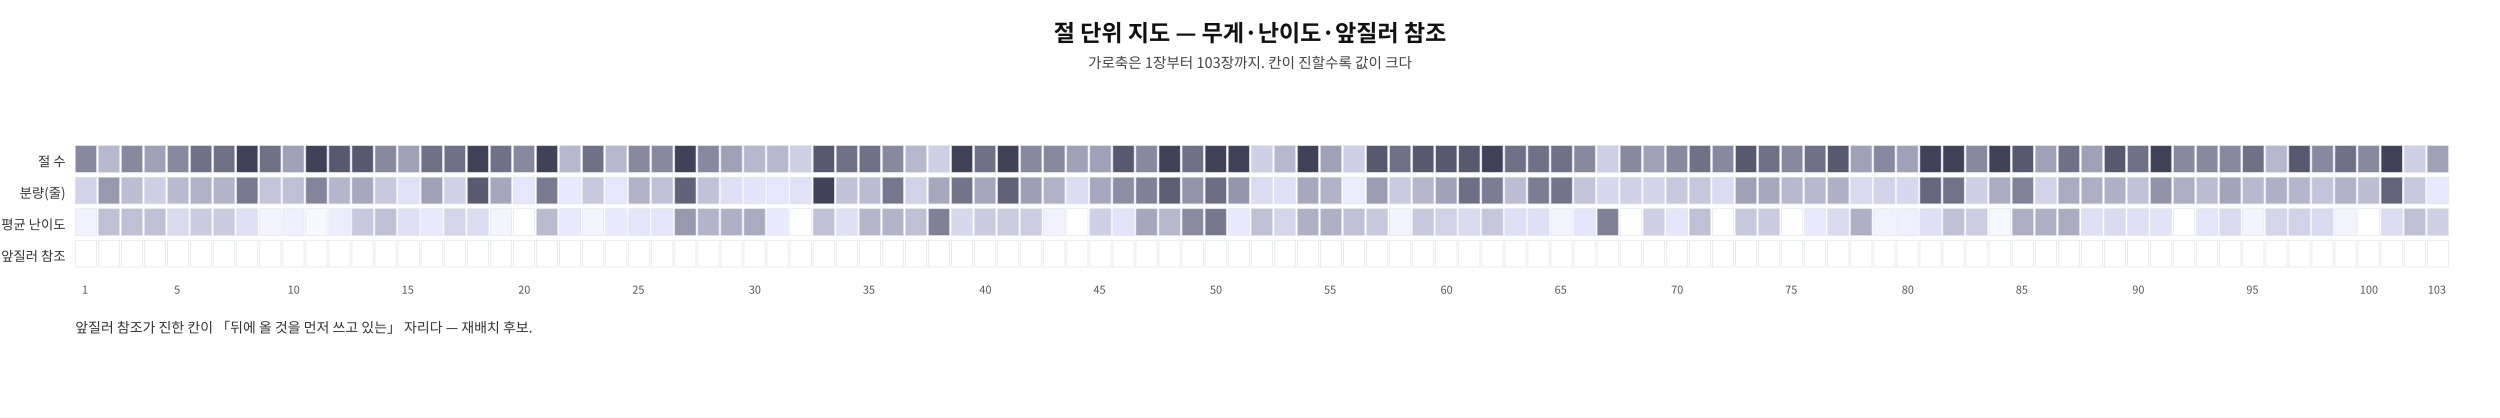
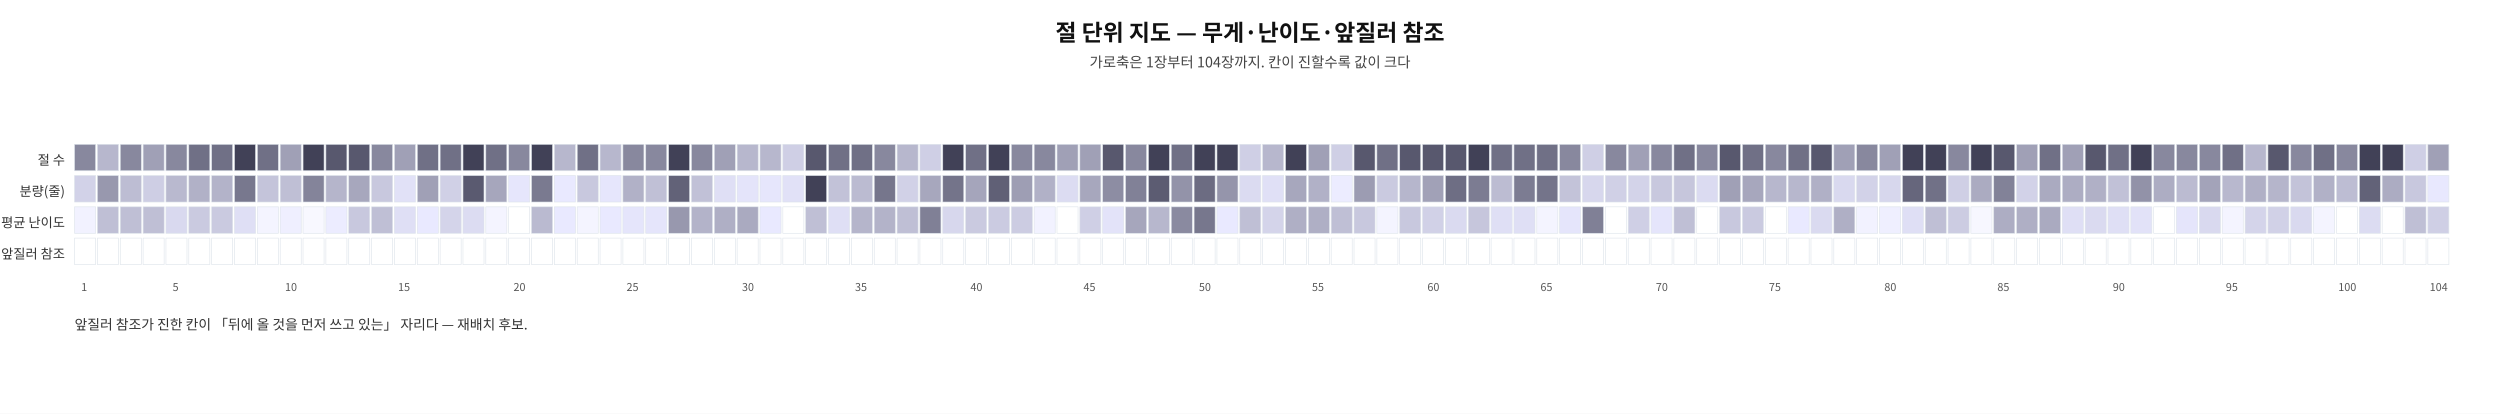
- <svg xmlns="http://www.w3.org/2000/svg" viewBox="0 0 2060 344" width="2060" height="344" font-family="Noto Sans CJK KR, Noto Sans, sans-serif">
-   <rect width="2060" height="344" fill="#fff" />
-   <text x="1030.0" y="34" font-size="19" font-weight="bold" text-anchor="middle" fill="#111">절 단위 지도 — 무게·난이도·앞질러 참조</text>
-   <text x="1030.0" y="56" font-size="12" text-anchor="middle" fill="#444">가로축은 1장부터 103장까지. 칸이 진할수록 값이 크다</text>
+ <svg xmlns="http://www.w3.org/2000/svg" viewBox="0 0 2079 344" width="2079" height="344" font-family="Noto Sans CJK KR, Noto Sans, sans-serif">
+   <rect width="2079" height="344" fill="#fff" />
+   <text x="1039.5" y="34" font-size="19" font-weight="bold" text-anchor="middle" fill="#111">절 단위 지도 — 무게·난이도·앞질러 참조</text>
+   <text x="1039.5" y="56" font-size="12" text-anchor="middle" fill="#444">가로축은 1장부터 104장까지. 칸이 진할수록 값이 크다</text>
  <text x="54" y="137" font-size="11" text-anchor="end" fill="#333">절 수</text>
  <rect x="62" y="120" width="17.5" height="22" fill="rgb(136,136,158)" stroke="#dde3ea" stroke-width="0.5" />
  <rect x="81" y="120" width="17.5" height="22" fill="rgb(183,183,205)" stroke="#dde3ea" stroke-width="0.5" />
  <rect x="100" y="120" width="17.5" height="22" fill="rgb(136,136,158)" stroke="#dde3ea" stroke-width="0.5" />
  <rect x="119" y="120" width="17.5" height="22" fill="rgb(160,160,182)" stroke="#dde3ea" stroke-width="0.5" />
  <rect x="138" y="120" width="17.5" height="22" fill="rgb(136,136,158)" stroke="#dde3ea" stroke-width="0.5" />
  <rect x="157" y="120" width="17.5" height="22" fill="rgb(112,112,134)" stroke="#dde3ea" stroke-width="0.5" />
  <rect x="176" y="120" width="17.5" height="22" fill="rgb(112,112,134)" stroke="#dde3ea" stroke-width="0.5" />
  <rect x="195" y="120" width="17.5" height="22" fill="rgb(65,65,87)" stroke="#dde3ea" stroke-width="0.5" />
  <rect x="214" y="120" width="17.5" height="22" fill="rgb(112,112,134)" stroke="#dde3ea" stroke-width="0.5" />
  <rect x="233" y="120" width="17.5" height="22" fill="rgb(160,160,182)" stroke="#dde3ea" stroke-width="0.5" />
  <rect x="252" y="120" width="17.5" height="22" fill="rgb(65,65,87)" stroke="#dde3ea" stroke-width="0.5" />
  <rect x="271" y="120" width="17.5" height="22" fill="rgb(88,88,110)" stroke="#dde3ea" stroke-width="0.5" />
  <rect x="290" y="120" width="17.5" height="22" fill="rgb(88,88,110)" stroke="#dde3ea" stroke-width="0.5" />
  <rect x="309" y="120" width="17.5" height="22" fill="rgb(136,136,158)" stroke="#dde3ea" stroke-width="0.5" />
  <rect x="328" y="120" width="17.5" height="22" fill="rgb(160,160,182)" stroke="#dde3ea" stroke-width="0.5" />
  <rect x="347" y="120" width="17.5" height="22" fill="rgb(112,112,134)" stroke="#dde3ea" stroke-width="0.5" />
  <rect x="366" y="120" width="17.5" height="22" fill="rgb(112,112,134)" stroke="#dde3ea" stroke-width="0.5" />
  <rect x="385" y="120" width="17.5" height="22" fill="rgb(65,65,87)" stroke="#dde3ea" stroke-width="0.5" />
  <rect x="404" y="120" width="17.5" height="22" fill="rgb(112,112,134)" stroke="#dde3ea" stroke-width="0.5" />
  <rect x="423" y="120" width="17.5" height="22" fill="rgb(136,136,158)" stroke="#dde3ea" stroke-width="0.5" />
  <rect x="442" y="120" width="17.5" height="22" fill="rgb(65,65,87)" stroke="#dde3ea" stroke-width="0.5" />
  <rect x="461" y="120" width="17.5" height="22" fill="rgb(183,183,205)" stroke="#dde3ea" stroke-width="0.5" />
  <rect x="480" y="120" width="17.5" height="22" fill="rgb(112,112,134)" stroke="#dde3ea" stroke-width="0.5" />
  <rect x="499" y="120" width="17.5" height="22" fill="rgb(183,183,205)" stroke="#dde3ea" stroke-width="0.5" />
  <rect x="518" y="120" width="17.5" height="22" fill="rgb(136,136,158)" stroke="#dde3ea" stroke-width="0.5" />
  <rect x="537" y="120" width="17.5" height="22" fill="rgb(136,136,158)" stroke="#dde3ea" stroke-width="0.5" />
  <rect x="556" y="120" width="17.5" height="22" fill="rgb(65,65,87)" stroke="#dde3ea" stroke-width="0.5" />
  <rect x="575" y="120" width="17.5" height="22" fill="rgb(136,136,158)" stroke="#dde3ea" stroke-width="0.5" />
  <rect x="594" y="120" width="17.5" height="22" fill="rgb(160,160,182)" stroke="#dde3ea" stroke-width="0.5" />
  <rect x="613" y="120" width="17.5" height="22" fill="rgb(183,183,205)" stroke="#dde3ea" stroke-width="0.5" />
  <rect x="632" y="120" width="17.5" height="22" fill="rgb(183,183,205)" stroke="#dde3ea" stroke-width="0.5" />
  <rect x="651" y="120" width="17.5" height="22" fill="rgb(207,207,229)" stroke="#dde3ea" stroke-width="0.5" />
  <rect x="670" y="120" width="17.5" height="22" fill="rgb(88,88,110)" stroke="#dde3ea" stroke-width="0.5" />
  <rect x="689" y="120" width="17.5" height="22" fill="rgb(112,112,134)" stroke="#dde3ea" stroke-width="0.5" />
  <rect x="708" y="120" width="17.5" height="22" fill="rgb(112,112,134)" stroke="#dde3ea" stroke-width="0.5" />
  <rect x="727" y="120" width="17.5" height="22" fill="rgb(136,136,158)" stroke="#dde3ea" stroke-width="0.5" />
  <rect x="746" y="120" width="17.5" height="22" fill="rgb(183,183,205)" stroke="#dde3ea" stroke-width="0.5" />
  <rect x="765" y="120" width="17.5" height="22" fill="rgb(207,207,229)" stroke="#dde3ea" stroke-width="0.5" />
  <rect x="784" y="120" width="17.5" height="22" fill="rgb(65,65,87)" stroke="#dde3ea" stroke-width="0.5" />
  <rect x="803" y="120" width="17.5" height="22" fill="rgb(112,112,134)" stroke="#dde3ea" stroke-width="0.5" />
  <rect x="822" y="120" width="17.5" height="22" fill="rgb(65,65,87)" stroke="#dde3ea" stroke-width="0.5" />
  <rect x="841" y="120" width="17.5" height="22" fill="rgb(136,136,158)" stroke="#dde3ea" stroke-width="0.5" />
  <rect x="860" y="120" width="17.5" height="22" fill="rgb(136,136,158)" stroke="#dde3ea" stroke-width="0.5" />
  <rect x="879" y="120" width="17.5" height="22" fill="rgb(160,160,182)" stroke="#dde3ea" stroke-width="0.5" />
  <rect x="898" y="120" width="17.5" height="22" fill="rgb(160,160,182)" stroke="#dde3ea" stroke-width="0.5" />
  <rect x="917" y="120" width="17.5" height="22" fill="rgb(88,88,110)" stroke="#dde3ea" stroke-width="0.5" />
  <rect x="936" y="120" width="17.5" height="22" fill="rgb(136,136,158)" stroke="#dde3ea" stroke-width="0.5" />
  <rect x="955" y="120" width="17.5" height="22" fill="rgb(65,65,87)" stroke="#dde3ea" stroke-width="0.5" />
  <rect x="974" y="120" width="17.5" height="22" fill="rgb(112,112,134)" stroke="#dde3ea" stroke-width="0.5" />
  <rect x="993" y="120" width="17.5" height="22" fill="rgb(65,65,87)" stroke="#dde3ea" stroke-width="0.5" />
  <rect x="1012" y="120" width="17.5" height="22" fill="rgb(65,65,87)" stroke="#dde3ea" stroke-width="0.5" />
  <rect x="1031" y="120" width="17.5" height="22" fill="rgb(207,207,229)" stroke="#dde3ea" stroke-width="0.5" />
  <rect x="1050" y="120" width="17.5" height="22" fill="rgb(183,183,205)" stroke="#dde3ea" stroke-width="0.5" />
  <rect x="1069" y="120" width="17.5" height="22" fill="rgb(65,65,87)" stroke="#dde3ea" stroke-width="0.5" />
  <rect x="1088" y="120" width="17.5" height="22" fill="rgb(160,160,182)" stroke="#dde3ea" stroke-width="0.5" />
  <rect x="1107" y="120" width="17.5" height="22" fill="rgb(207,207,229)" stroke="#dde3ea" stroke-width="0.5" />
  <rect x="1126" y="120" width="17.5" height="22" fill="rgb(88,88,110)" stroke="#dde3ea" stroke-width="0.5" />
  <rect x="1145" y="120" width="17.5" height="22" fill="rgb(112,112,134)" stroke="#dde3ea" stroke-width="0.5" />
  <rect x="1164" y="120" width="17.5" height="22" fill="rgb(88,88,110)" stroke="#dde3ea" stroke-width="0.5" />
  <rect x="1183" y="120" width="17.5" height="22" fill="rgb(88,88,110)" stroke="#dde3ea" stroke-width="0.5" />
  <rect x="1202" y="120" width="17.5" height="22" fill="rgb(88,88,110)" stroke="#dde3ea" stroke-width="0.5" />
  <rect x="1221" y="120" width="17.5" height="22" fill="rgb(65,65,87)" stroke="#dde3ea" stroke-width="0.5" />
  <rect x="1240" y="120" width="17.5" height="22" fill="rgb(112,112,134)" stroke="#dde3ea" stroke-width="0.5" />
  <rect x="1259" y="120" width="17.5" height="22" fill="rgb(112,112,134)" stroke="#dde3ea" stroke-width="0.5" />
  <rect x="1278" y="120" width="17.5" height="22" fill="rgb(112,112,134)" stroke="#dde3ea" stroke-width="0.5" />
  <rect x="1297" y="120" width="17.5" height="22" fill="rgb(136,136,158)" stroke="#dde3ea" stroke-width="0.5" />
  <rect x="1316" y="120" width="17.5" height="22" fill="rgb(207,207,229)" stroke="#dde3ea" stroke-width="0.5" />
  <rect x="1335" y="120" width="17.5" height="22" fill="rgb(136,136,158)" stroke="#dde3ea" stroke-width="0.5" />
  <rect x="1354" y="120" width="17.5" height="22" fill="rgb(160,160,182)" stroke="#dde3ea" stroke-width="0.5" />
  <rect x="1373" y="120" width="17.5" height="22" fill="rgb(136,136,158)" stroke="#dde3ea" stroke-width="0.5" />
  <rect x="1392" y="120" width="17.5" height="22" fill="rgb(112,112,134)" stroke="#dde3ea" stroke-width="0.5" />
  <rect x="1411" y="120" width="17.5" height="22" fill="rgb(136,136,158)" stroke="#dde3ea" stroke-width="0.5" />
  <rect x="1430" y="120" width="17.5" height="22" fill="rgb(88,88,110)" stroke="#dde3ea" stroke-width="0.5" />
  <rect x="1449" y="120" width="17.5" height="22" fill="rgb(112,112,134)" stroke="#dde3ea" stroke-width="0.5" />
  <rect x="1468" y="120" width="17.5" height="22" fill="rgb(136,136,158)" stroke="#dde3ea" stroke-width="0.5" />
  <rect x="1487" y="120" width="17.5" height="22" fill="rgb(112,112,134)" stroke="#dde3ea" stroke-width="0.5" />
  <rect x="1506" y="120" width="17.5" height="22" fill="rgb(88,88,110)" stroke="#dde3ea" stroke-width="0.5" />
  <rect x="1525" y="120" width="17.5" height="22" fill="rgb(160,160,182)" stroke="#dde3ea" stroke-width="0.5" />
  <rect x="1544" y="120" width="17.5" height="22" fill="rgb(136,136,158)" stroke="#dde3ea" stroke-width="0.5" />
  <rect x="1563" y="120" width="17.5" height="22" fill="rgb(160,160,182)" stroke="#dde3ea" stroke-width="0.5" />
  <rect x="1582" y="120" width="17.5" height="22" fill="rgb(65,65,87)" stroke="#dde3ea" stroke-width="0.5" />
  <rect x="1601" y="120" width="17.5" height="22" fill="rgb(65,65,87)" stroke="#dde3ea" stroke-width="0.5" />
  <rect x="1620" y="120" width="17.5" height="22" fill="rgb(136,136,158)" stroke="#dde3ea" stroke-width="0.5" />
  <rect x="1639" y="120" width="17.5" height="22" fill="rgb(65,65,87)" stroke="#dde3ea" stroke-width="0.5" />
  <rect x="1658" y="120" width="17.5" height="22" fill="rgb(88,88,110)" stroke="#dde3ea" stroke-width="0.5" />
  <rect x="1677" y="120" width="17.5" height="22" fill="rgb(160,160,182)" stroke="#dde3ea" stroke-width="0.5" />
  <rect x="1696" y="120" width="17.5" height="22" fill="rgb(112,112,134)" stroke="#dde3ea" stroke-width="0.5" />
  <rect x="1715" y="120" width="17.5" height="22" fill="rgb(160,160,182)" stroke="#dde3ea" stroke-width="0.5" />
  <rect x="1734" y="120" width="17.5" height="22" fill="rgb(88,88,110)" stroke="#dde3ea" stroke-width="0.5" />
  <rect x="1753" y="120" width="17.5" height="22" fill="rgb(112,112,134)" stroke="#dde3ea" stroke-width="0.5" />
  <rect x="1772" y="120" width="17.5" height="22" fill="rgb(65,65,87)" stroke="#dde3ea" stroke-width="0.5" />
  <rect x="1791" y="120" width="17.5" height="22" fill="rgb(136,136,158)" stroke="#dde3ea" stroke-width="0.5" />
  <rect x="1810" y="120" width="17.5" height="22" fill="rgb(136,136,158)" stroke="#dde3ea" stroke-width="0.5" />
  <rect x="1829" y="120" width="17.5" height="22" fill="rgb(136,136,158)" stroke="#dde3ea" stroke-width="0.5" />
  <rect x="1848" y="120" width="17.5" height="22" fill="rgb(112,112,134)" stroke="#dde3ea" stroke-width="0.5" />
  <rect x="1867" y="120" width="17.5" height="22" fill="rgb(183,183,205)" stroke="#dde3ea" stroke-width="0.5" />
  <rect x="1886" y="120" width="17.5" height="22" fill="rgb(88,88,110)" stroke="#dde3ea" stroke-width="0.5" />
  <rect x="1905" y="120" width="17.5" height="22" fill="rgb(136,136,158)" stroke="#dde3ea" stroke-width="0.5" />
  <rect x="1924" y="120" width="17.5" height="22" fill="rgb(112,112,134)" stroke="#dde3ea" stroke-width="0.5" />
  <rect x="1943" y="120" width="17.5" height="22" fill="rgb(136,136,158)" stroke="#dde3ea" stroke-width="0.5" />
  <rect x="1962" y="120" width="17.5" height="22" fill="rgb(65,65,87)" stroke="#dde3ea" stroke-width="0.5" />
-   <rect x="1981" y="120" width="17.5" height="22" fill="rgb(207,207,229)" stroke="#dde3ea" stroke-width="0.5" />
-   <rect x="2000" y="120" width="17.5" height="22" fill="rgb(160,160,182)" stroke="#dde3ea" stroke-width="0.5" />
+   <rect x="1981" y="120" width="17.5" height="22" fill="rgb(65,65,87)" stroke="#dde3ea" stroke-width="0.5" />
+   <rect x="2000" y="120" width="17.5" height="22" fill="rgb(207,207,229)" stroke="#dde3ea" stroke-width="0.5" />
+   <rect x="2019" y="120" width="17.5" height="22" fill="rgb(160,160,182)" stroke="#dde3ea" stroke-width="0.5" />
  <text x="54" y="163" font-size="11" text-anchor="end" fill="#333">분량(줄)</text>
  <rect x="62" y="146" width="17.5" height="22" fill="rgb(210,210,232)" stroke="#dde3ea" stroke-width="0.5" />
  <rect x="81" y="146" width="17.5" height="22" fill="rgb(152,152,174)" stroke="#dde3ea" stroke-width="0.5" />
  <rect x="100" y="146" width="17.5" height="22" fill="rgb(189,189,211)" stroke="#dde3ea" stroke-width="0.5" />
  <rect x="119" y="146" width="17.5" height="22" fill="rgb(206,206,228)" stroke="#dde3ea" stroke-width="0.5" />
  <rect x="138" y="146" width="17.5" height="22" fill="rgb(185,185,207)" stroke="#dde3ea" stroke-width="0.5" />
  <rect x="157" y="146" width="17.5" height="22" fill="rgb(177,177,199)" stroke="#dde3ea" stroke-width="0.5" />
  <rect x="176" y="146" width="17.5" height="22" fill="rgb(179,179,201)" stroke="#dde3ea" stroke-width="0.5" />
  <rect x="195" y="146" width="17.5" height="22" fill="rgb(120,120,142)" stroke="#dde3ea" stroke-width="0.5" />
  <rect x="214" y="146" width="17.5" height="22" fill="rgb(196,196,218)" stroke="#dde3ea" stroke-width="0.5" />
  <rect x="233" y="146" width="17.5" height="22" fill="rgb(191,191,213)" stroke="#dde3ea" stroke-width="0.5" />
  <rect x="252" y="146" width="17.5" height="22" fill="rgb(132,132,154)" stroke="#dde3ea" stroke-width="0.5" />
  <rect x="271" y="146" width="17.5" height="22" fill="rgb(181,181,203)" stroke="#dde3ea" stroke-width="0.5" />
  <rect x="290" y="146" width="17.5" height="22" fill="rgb(167,167,189)" stroke="#dde3ea" stroke-width="0.5" />
  <rect x="309" y="146" width="17.5" height="22" fill="rgb(200,200,222)" stroke="#dde3ea" stroke-width="0.5" />
  <rect x="328" y="146" width="17.5" height="22" fill="rgb(225,225,247)" stroke="#dde3ea" stroke-width="0.5" />
  <rect x="347" y="146" width="17.5" height="22" fill="rgb(160,160,182)" stroke="#dde3ea" stroke-width="0.5" />
  <rect x="366" y="146" width="17.5" height="22" fill="rgb(208,208,230)" stroke="#dde3ea" stroke-width="0.5" />
  <rect x="385" y="146" width="17.5" height="22" fill="rgb(90,90,112)" stroke="#dde3ea" stroke-width="0.5" />
  <rect x="404" y="146" width="17.5" height="22" fill="rgb(166,166,188)" stroke="#dde3ea" stroke-width="0.5" />
  <rect x="423" y="146" width="17.5" height="22" fill="rgb(230,230,252)" stroke="#dde3ea" stroke-width="0.5" />
  <rect x="442" y="146" width="17.5" height="22" fill="rgb(122,122,144)" stroke="#dde3ea" stroke-width="0.5" />
  <rect x="461" y="146" width="17.5" height="22" fill="rgb(233,233,255)" stroke="#dde3ea" stroke-width="0.5" />
  <rect x="480" y="146" width="17.5" height="22" fill="rgb(200,200,222)" stroke="#dde3ea" stroke-width="0.5" />
  <rect x="499" y="146" width="17.5" height="22" fill="rgb(230,230,252)" stroke="#dde3ea" stroke-width="0.5" />
  <rect x="518" y="146" width="17.5" height="22" fill="rgb(177,177,199)" stroke="#dde3ea" stroke-width="0.5" />
  <rect x="537" y="146" width="17.5" height="22" fill="rgb(192,192,214)" stroke="#dde3ea" stroke-width="0.5" />
  <rect x="556" y="146" width="17.5" height="22" fill="rgb(98,98,120)" stroke="#dde3ea" stroke-width="0.5" />
  <rect x="575" y="146" width="17.5" height="22" fill="rgb(193,193,215)" stroke="#dde3ea" stroke-width="0.5" />
  <rect x="594" y="146" width="17.5" height="22" fill="rgb(223,223,245)" stroke="#dde3ea" stroke-width="0.5" />
  <rect x="613" y="146" width="17.5" height="22" fill="rgb(228,228,250)" stroke="#dde3ea" stroke-width="0.5" />
  <rect x="632" y="146" width="17.5" height="22" fill="rgb(230,230,252)" stroke="#dde3ea" stroke-width="0.5" />
  <rect x="651" y="146" width="17.5" height="22" fill="rgb(225,225,247)" stroke="#dde3ea" stroke-width="0.5" />
  <rect x="670" y="146" width="17.5" height="22" fill="rgb(65,65,87)" stroke="#dde3ea" stroke-width="0.5" />
  <rect x="689" y="146" width="17.5" height="22" fill="rgb(194,194,216)" stroke="#dde3ea" stroke-width="0.5" />
  <rect x="708" y="146" width="17.5" height="22" fill="rgb(187,187,209)" stroke="#dde3ea" stroke-width="0.5" />
  <rect x="727" y="146" width="17.5" height="22" fill="rgb(118,118,140)" stroke="#dde3ea" stroke-width="0.5" />
  <rect x="746" y="146" width="17.5" height="22" fill="rgb(209,209,231)" stroke="#dde3ea" stroke-width="0.5" />
  <rect x="765" y="146" width="17.5" height="22" fill="rgb(167,167,189)" stroke="#dde3ea" stroke-width="0.5" />
  <rect x="784" y="146" width="17.5" height="22" fill="rgb(116,116,138)" stroke="#dde3ea" stroke-width="0.5" />
  <rect x="803" y="146" width="17.5" height="22" fill="rgb(165,165,187)" stroke="#dde3ea" stroke-width="0.5" />
  <rect x="822" y="146" width="17.5" height="22" fill="rgb(96,96,118)" stroke="#dde3ea" stroke-width="0.5" />
  <rect x="841" y="146" width="17.5" height="22" fill="rgb(158,158,180)" stroke="#dde3ea" stroke-width="0.5" />
  <rect x="860" y="146" width="17.5" height="22" fill="rgb(177,177,199)" stroke="#dde3ea" stroke-width="0.5" />
  <rect x="879" y="146" width="17.5" height="22" fill="rgb(220,220,242)" stroke="#dde3ea" stroke-width="0.5" />
  <rect x="898" y="146" width="17.5" height="22" fill="rgb(167,167,189)" stroke="#dde3ea" stroke-width="0.5" />
  <rect x="917" y="146" width="17.5" height="22" fill="rgb(141,141,163)" stroke="#dde3ea" stroke-width="0.5" />
  <rect x="936" y="146" width="17.5" height="22" fill="rgb(129,129,151)" stroke="#dde3ea" stroke-width="0.5" />
  <rect x="955" y="146" width="17.5" height="22" fill="rgb(92,92,114)" stroke="#dde3ea" stroke-width="0.5" />
  <rect x="974" y="146" width="17.5" height="22" fill="rgb(147,147,169)" stroke="#dde3ea" stroke-width="0.5" />
  <rect x="993" y="146" width="17.5" height="22" fill="rgb(108,108,130)" stroke="#dde3ea" stroke-width="0.5" />
  <rect x="1012" y="146" width="17.5" height="22" fill="rgb(149,149,171)" stroke="#dde3ea" stroke-width="0.5" />
  <rect x="1031" y="146" width="17.5" height="22" fill="rgb(219,219,241)" stroke="#dde3ea" stroke-width="0.5" />
  <rect x="1050" y="146" width="17.5" height="22" fill="rgb(224,224,246)" stroke="#dde3ea" stroke-width="0.5" />
  <rect x="1069" y="146" width="17.5" height="22" fill="rgb(167,167,189)" stroke="#dde3ea" stroke-width="0.5" />
  <rect x="1088" y="146" width="17.5" height="22" fill="rgb(177,177,199)" stroke="#dde3ea" stroke-width="0.5" />
  <rect x="1107" y="146" width="17.5" height="22" fill="rgb(236,236,255)" stroke="#dde3ea" stroke-width="0.5" />
  <rect x="1126" y="146" width="17.5" height="22" fill="rgb(156,156,178)" stroke="#dde3ea" stroke-width="0.5" />
  <rect x="1145" y="146" width="17.5" height="22" fill="rgb(202,202,224)" stroke="#dde3ea" stroke-width="0.5" />
  <rect x="1164" y="146" width="17.5" height="22" fill="rgb(182,182,204)" stroke="#dde3ea" stroke-width="0.5" />
  <rect x="1183" y="146" width="17.5" height="22" fill="rgb(161,161,183)" stroke="#dde3ea" stroke-width="0.5" />
  <rect x="1202" y="146" width="17.5" height="22" fill="rgb(110,110,132)" stroke="#dde3ea" stroke-width="0.5" />
  <rect x="1221" y="146" width="17.5" height="22" fill="rgb(124,124,146)" stroke="#dde3ea" stroke-width="0.5" />
  <rect x="1240" y="146" width="17.5" height="22" fill="rgb(188,188,210)" stroke="#dde3ea" stroke-width="0.5" />
  <rect x="1259" y="146" width="17.5" height="22" fill="rgb(124,124,146)" stroke="#dde3ea" stroke-width="0.5" />
  <rect x="1278" y="146" width="17.5" height="22" fill="rgb(116,116,138)" stroke="#dde3ea" stroke-width="0.5" />
  <rect x="1297" y="146" width="17.5" height="22" fill="rgb(195,195,217)" stroke="#dde3ea" stroke-width="0.5" />
  <rect x="1316" y="146" width="17.5" height="22" fill="rgb(215,215,237)" stroke="#dde3ea" stroke-width="0.5" />
  <rect x="1335" y="146" width="17.5" height="22" fill="rgb(208,208,230)" stroke="#dde3ea" stroke-width="0.5" />
  <rect x="1354" y="146" width="17.5" height="22" fill="rgb(211,211,233)" stroke="#dde3ea" stroke-width="0.5" />
  <rect x="1373" y="146" width="17.5" height="22" fill="rgb(200,200,222)" stroke="#dde3ea" stroke-width="0.5" />
  <rect x="1392" y="146" width="17.5" height="22" fill="rgb(198,198,220)" stroke="#dde3ea" stroke-width="0.5" />
  <rect x="1411" y="146" width="17.5" height="22" fill="rgb(219,219,241)" stroke="#dde3ea" stroke-width="0.5" />
  <rect x="1430" y="146" width="17.5" height="22" fill="rgb(160,160,182)" stroke="#dde3ea" stroke-width="0.5" />
  <rect x="1449" y="146" width="17.5" height="22" fill="rgb(167,167,189)" stroke="#dde3ea" stroke-width="0.5" />
  <rect x="1468" y="146" width="17.5" height="22" fill="rgb(183,183,205)" stroke="#dde3ea" stroke-width="0.5" />
  <rect x="1487" y="146" width="17.5" height="22" fill="rgb(183,183,205)" stroke="#dde3ea" stroke-width="0.5" />
  <rect x="1506" y="146" width="17.5" height="22" fill="rgb(176,176,198)" stroke="#dde3ea" stroke-width="0.5" />
  <rect x="1525" y="146" width="17.5" height="22" fill="rgb(217,217,239)" stroke="#dde3ea" stroke-width="0.5" />
  <rect x="1544" y="146" width="17.5" height="22" fill="rgb(210,210,232)" stroke="#dde3ea" stroke-width="0.5" />
  <rect x="1563" y="146" width="17.5" height="22" fill="rgb(215,215,237)" stroke="#dde3ea" stroke-width="0.5" />
  <rect x="1582" y="146" width="17.5" height="22" fill="rgb(102,102,124)" stroke="#dde3ea" stroke-width="0.5" />
  <rect x="1601" y="146" width="17.5" height="22" fill="rgb(113,113,135)" stroke="#dde3ea" stroke-width="0.5" />
  <rect x="1620" y="146" width="17.5" height="22" fill="rgb(207,207,229)" stroke="#dde3ea" stroke-width="0.5" />
  <rect x="1639" y="146" width="17.5" height="22" fill="rgb(171,171,193)" stroke="#dde3ea" stroke-width="0.5" />
  <rect x="1658" y="146" width="17.5" height="22" fill="rgb(130,130,152)" stroke="#dde3ea" stroke-width="0.5" />
  <rect x="1677" y="146" width="17.5" height="22" fill="rgb(210,210,232)" stroke="#dde3ea" stroke-width="0.5" />
  <rect x="1696" y="146" width="17.5" height="22" fill="rgb(170,170,192)" stroke="#dde3ea" stroke-width="0.5" />
  <rect x="1715" y="146" width="17.5" height="22" fill="rgb(173,173,195)" stroke="#dde3ea" stroke-width="0.5" />
  <rect x="1734" y="146" width="17.5" height="22" fill="rgb(176,176,198)" stroke="#dde3ea" stroke-width="0.5" />
  <rect x="1753" y="146" width="17.5" height="22" fill="rgb(193,193,215)" stroke="#dde3ea" stroke-width="0.5" />
  <rect x="1772" y="146" width="17.5" height="22" fill="rgb(146,146,168)" stroke="#dde3ea" stroke-width="0.5" />
  <rect x="1791" y="146" width="17.5" height="22" fill="rgb(173,173,195)" stroke="#dde3ea" stroke-width="0.5" />
  <rect x="1810" y="146" width="17.5" height="22" fill="rgb(187,187,209)" stroke="#dde3ea" stroke-width="0.5" />
  <rect x="1829" y="146" width="17.5" height="22" fill="rgb(163,163,185)" stroke="#dde3ea" stroke-width="0.5" />
  <rect x="1848" y="146" width="17.5" height="22" fill="rgb(184,184,206)" stroke="#dde3ea" stroke-width="0.5" />
  <rect x="1867" y="146" width="17.5" height="22" fill="rgb(176,176,198)" stroke="#dde3ea" stroke-width="0.5" />
  <rect x="1886" y="146" width="17.5" height="22" fill="rgb(181,181,203)" stroke="#dde3ea" stroke-width="0.5" />
  <rect x="1905" y="146" width="17.5" height="22" fill="rgb(195,195,217)" stroke="#dde3ea" stroke-width="0.5" />
  <rect x="1924" y="146" width="17.5" height="22" fill="rgb(177,177,199)" stroke="#dde3ea" stroke-width="0.5" />
  <rect x="1943" y="146" width="17.5" height="22" fill="rgb(189,189,211)" stroke="#dde3ea" stroke-width="0.5" />
-   <rect x="1962" y="146" width="17.5" height="22" fill="rgb(99,99,121)" stroke="#dde3ea" stroke-width="0.5" />
-   <rect x="1981" y="146" width="17.5" height="22" fill="rgb(200,200,222)" stroke="#dde3ea" stroke-width="0.5" />
-   <rect x="2000" y="146" width="17.5" height="22" fill="rgb(232,232,254)" stroke="#dde3ea" stroke-width="0.5" />
+   <rect x="1962" y="146" width="17.5" height="22" fill="rgb(98,98,120)" stroke="#dde3ea" stroke-width="0.5" />
+   <rect x="1981" y="146" width="17.5" height="22" fill="rgb(172,172,194)" stroke="#dde3ea" stroke-width="0.5" />
+   <rect x="2000" y="146" width="17.5" height="22" fill="rgb(200,200,222)" stroke="#dde3ea" stroke-width="0.5" />
+   <rect x="2019" y="146" width="17.5" height="22" fill="rgb(232,232,254)" stroke="#dde3ea" stroke-width="0.5" />
  <text x="54" y="189" font-size="11" text-anchor="end" fill="#333">평균 난이도</text>
  <rect x="62" y="172" width="17.5" height="22" fill="rgb(242,242,255)" stroke="#dde3ea" stroke-width="0.5" />
  <rect x="81" y="172" width="17.5" height="22" fill="rgb(191,191,213)" stroke="#dde3ea" stroke-width="0.5" />
  <rect x="100" y="172" width="17.5" height="22" fill="rgb(191,191,213)" stroke="#dde3ea" stroke-width="0.5" />
  <rect x="119" y="172" width="17.5" height="22" fill="rgb(191,191,213)" stroke="#dde3ea" stroke-width="0.5" />
  <rect x="138" y="172" width="17.5" height="22" fill="rgb(217,217,239)" stroke="#dde3ea" stroke-width="0.5" />
  <rect x="157" y="172" width="17.5" height="22" fill="rgb(202,202,224)" stroke="#dde3ea" stroke-width="0.5" />
  <rect x="176" y="172" width="17.5" height="22" fill="rgb(202,202,224)" stroke="#dde3ea" stroke-width="0.5" />
  <rect x="195" y="172" width="17.5" height="22" fill="rgb(223,223,245)" stroke="#dde3ea" stroke-width="0.5" />
  <rect x="214" y="172" width="17.5" height="22" fill="rgb(244,244,255)" stroke="#dde3ea" stroke-width="0.5" />
  <rect x="233" y="172" width="17.5" height="22" fill="rgb(239,239,255)" stroke="#dde3ea" stroke-width="0.5" />
  <rect x="252" y="172" width="17.5" height="22" fill="rgb(248,248,255)" stroke="#dde3ea" stroke-width="0.5" />
  <rect x="271" y="172" width="17.5" height="22" fill="rgb(236,236,255)" stroke="#dde3ea" stroke-width="0.5" />
  <rect x="290" y="172" width="17.5" height="22" fill="rgb(200,200,222)" stroke="#dde3ea" stroke-width="0.5" />
  <rect x="309" y="172" width="17.5" height="22" fill="rgb(191,191,213)" stroke="#dde3ea" stroke-width="0.5" />
  <rect x="328" y="172" width="17.5" height="22" fill="rgb(223,223,245)" stroke="#dde3ea" stroke-width="0.5" />
  <rect x="347" y="172" width="17.5" height="22" fill="rgb(233,233,255)" stroke="#dde3ea" stroke-width="0.5" />
  <rect x="366" y="172" width="17.5" height="22" fill="rgb(212,212,234)" stroke="#dde3ea" stroke-width="0.5" />
  <rect x="385" y="172" width="17.5" height="22" fill="rgb(220,220,242)" stroke="#dde3ea" stroke-width="0.5" />
  <rect x="404" y="172" width="17.5" height="22" fill="rgb(244,244,255)" stroke="#dde3ea" stroke-width="0.5" />
  <rect x="423" y="172" width="17.5" height="22" fill="rgb(255,255,255)" stroke="#dde3ea" stroke-width="0.5" />
  <rect x="442" y="172" width="17.5" height="22" fill="rgb(186,186,208)" stroke="#dde3ea" stroke-width="0.5" />
  <rect x="461" y="172" width="17.5" height="22" fill="rgb(233,233,255)" stroke="#dde3ea" stroke-width="0.5" />
  <rect x="480" y="172" width="17.5" height="22" fill="rgb(244,244,255)" stroke="#dde3ea" stroke-width="0.5" />
  <rect x="499" y="172" width="17.5" height="22" fill="rgb(233,233,255)" stroke="#dde3ea" stroke-width="0.5" />
  <rect x="518" y="172" width="17.5" height="22" fill="rgb(229,229,251)" stroke="#dde3ea" stroke-width="0.5" />
  <rect x="537" y="172" width="17.5" height="22" fill="rgb(229,229,251)" stroke="#dde3ea" stroke-width="0.5" />
  <rect x="556" y="172" width="17.5" height="22" fill="rgb(152,152,174)" stroke="#dde3ea" stroke-width="0.5" />
  <rect x="575" y="172" width="17.5" height="22" fill="rgb(179,179,201)" stroke="#dde3ea" stroke-width="0.5" />
  <rect x="594" y="172" width="17.5" height="22" fill="rgb(175,175,197)" stroke="#dde3ea" stroke-width="0.5" />
  <rect x="613" y="172" width="17.5" height="22" fill="rgb(170,170,192)" stroke="#dde3ea" stroke-width="0.5" />
  <rect x="632" y="172" width="17.5" height="22" fill="rgb(233,233,255)" stroke="#dde3ea" stroke-width="0.5" />
  <rect x="651" y="172" width="17.5" height="22" fill="rgb(255,255,255)" stroke="#dde3ea" stroke-width="0.5" />
  <rect x="670" y="172" width="17.5" height="22" fill="rgb(191,191,213)" stroke="#dde3ea" stroke-width="0.5" />
  <rect x="689" y="172" width="17.5" height="22" fill="rgb(223,223,245)" stroke="#dde3ea" stroke-width="0.5" />
  <rect x="708" y="172" width="17.5" height="22" fill="rgb(181,181,203)" stroke="#dde3ea" stroke-width="0.5" />
  <rect x="727" y="172" width="17.5" height="22" fill="rgb(179,179,201)" stroke="#dde3ea" stroke-width="0.5" />
  <rect x="746" y="172" width="17.5" height="22" fill="rgb(191,191,213)" stroke="#dde3ea" stroke-width="0.5" />
  <rect x="765" y="172" width="17.5" height="22" fill="rgb(128,128,150)" stroke="#dde3ea" stroke-width="0.5" />
  <rect x="784" y="172" width="17.5" height="22" fill="rgb(215,215,237)" stroke="#dde3ea" stroke-width="0.5" />
  <rect x="803" y="172" width="17.5" height="22" fill="rgb(202,202,224)" stroke="#dde3ea" stroke-width="0.5" />
  <rect x="822" y="172" width="17.5" height="22" fill="rgb(203,203,225)" stroke="#dde3ea" stroke-width="0.5" />
  <rect x="841" y="172" width="17.5" height="22" fill="rgb(204,204,226)" stroke="#dde3ea" stroke-width="0.5" />
  <rect x="860" y="172" width="17.5" height="22" fill="rgb(242,242,255)" stroke="#dde3ea" stroke-width="0.5" />
  <rect x="879" y="172" width="17.5" height="22" fill="rgb(255,255,255)" stroke="#dde3ea" stroke-width="0.5" />
  <rect x="898" y="172" width="17.5" height="22" fill="rgb(207,207,229)" stroke="#dde3ea" stroke-width="0.5" />
  <rect x="917" y="172" width="17.5" height="22" fill="rgb(227,227,249)" stroke="#dde3ea" stroke-width="0.5" />
  <rect x="936" y="172" width="17.5" height="22" fill="rgb(166,166,188)" stroke="#dde3ea" stroke-width="0.5" />
  <rect x="955" y="172" width="17.5" height="22" fill="rgb(183,183,205)" stroke="#dde3ea" stroke-width="0.5" />
  <rect x="974" y="172" width="17.5" height="22" fill="rgb(138,138,160)" stroke="#dde3ea" stroke-width="0.5" />
  <rect x="993" y="172" width="17.5" height="22" fill="rgb(119,119,141)" stroke="#dde3ea" stroke-width="0.5" />
  <rect x="1012" y="172" width="17.5" height="22" fill="rgb(233,233,255)" stroke="#dde3ea" stroke-width="0.5" />
  <rect x="1031" y="172" width="17.5" height="22" fill="rgb(191,191,213)" stroke="#dde3ea" stroke-width="0.5" />
  <rect x="1050" y="172" width="17.5" height="22" fill="rgb(212,212,234)" stroke="#dde3ea" stroke-width="0.5" />
  <rect x="1069" y="172" width="17.5" height="22" fill="rgb(175,175,197)" stroke="#dde3ea" stroke-width="0.5" />
  <rect x="1088" y="172" width="17.5" height="22" fill="rgb(175,175,197)" stroke="#dde3ea" stroke-width="0.5" />
  <rect x="1107" y="172" width="17.5" height="22" fill="rgb(191,191,213)" stroke="#dde3ea" stroke-width="0.5" />
  <rect x="1126" y="172" width="17.5" height="22" fill="rgb(200,200,222)" stroke="#dde3ea" stroke-width="0.5" />
  <rect x="1145" y="172" width="17.5" height="22" fill="rgb(244,244,255)" stroke="#dde3ea" stroke-width="0.5" />
  <rect x="1164" y="172" width="17.5" height="22" fill="rgb(200,200,222)" stroke="#dde3ea" stroke-width="0.5" />
  <rect x="1183" y="172" width="17.5" height="22" fill="rgb(209,209,231)" stroke="#dde3ea" stroke-width="0.5" />
  <rect x="1202" y="172" width="17.5" height="22" fill="rgb(218,218,240)" stroke="#dde3ea" stroke-width="0.5" />
  <rect x="1221" y="172" width="17.5" height="22" fill="rgb(198,198,220)" stroke="#dde3ea" stroke-width="0.5" />
  <rect x="1240" y="172" width="17.5" height="22" fill="rgb(223,223,245)" stroke="#dde3ea" stroke-width="0.5" />
  <rect x="1259" y="172" width="17.5" height="22" fill="rgb(223,223,245)" stroke="#dde3ea" stroke-width="0.5" />
  <rect x="1278" y="172" width="17.5" height="22" fill="rgb(244,244,255)" stroke="#dde3ea" stroke-width="0.5" />
  <rect x="1297" y="172" width="17.5" height="22" fill="rgb(229,229,251)" stroke="#dde3ea" stroke-width="0.5" />
  <rect x="1316" y="172" width="17.5" height="22" fill="rgb(128,128,150)" stroke="#dde3ea" stroke-width="0.5" />
  <rect x="1335" y="172" width="17.5" height="22" fill="rgb(255,255,255)" stroke="#dde3ea" stroke-width="0.5" />
  <rect x="1354" y="172" width="17.5" height="22" fill="rgb(207,207,229)" stroke="#dde3ea" stroke-width="0.5" />
  <rect x="1373" y="172" width="17.5" height="22" fill="rgb(229,229,251)" stroke="#dde3ea" stroke-width="0.5" />
  <rect x="1392" y="172" width="17.5" height="22" fill="rgb(191,191,213)" stroke="#dde3ea" stroke-width="0.5" />
  <rect x="1411" y="172" width="17.5" height="22" fill="rgb(255,255,255)" stroke="#dde3ea" stroke-width="0.5" />
  <rect x="1430" y="172" width="17.5" height="22" fill="rgb(200,200,222)" stroke="#dde3ea" stroke-width="0.5" />
  <rect x="1449" y="172" width="17.5" height="22" fill="rgb(202,202,224)" stroke="#dde3ea" stroke-width="0.5" />
  <rect x="1468" y="172" width="17.5" height="22" fill="rgb(255,255,255)" stroke="#dde3ea" stroke-width="0.5" />
  <rect x="1487" y="172" width="17.5" height="22" fill="rgb(233,233,255)" stroke="#dde3ea" stroke-width="0.5" />
  <rect x="1506" y="172" width="17.5" height="22" fill="rgb(218,218,240)" stroke="#dde3ea" stroke-width="0.5" />
  <rect x="1525" y="172" width="17.5" height="22" fill="rgb(175,175,197)" stroke="#dde3ea" stroke-width="0.5" />
  <rect x="1544" y="172" width="17.5" height="22" fill="rgb(242,242,255)" stroke="#dde3ea" stroke-width="0.5" />
  <rect x="1563" y="172" width="17.5" height="22" fill="rgb(239,239,255)" stroke="#dde3ea" stroke-width="0.5" />
  <rect x="1582" y="172" width="17.5" height="22" fill="rgb(223,223,245)" stroke="#dde3ea" stroke-width="0.5" />
  <rect x="1601" y="172" width="17.5" height="22" fill="rgb(191,191,213)" stroke="#dde3ea" stroke-width="0.5" />
  <rect x="1620" y="172" width="17.5" height="22" fill="rgb(204,204,226)" stroke="#dde3ea" stroke-width="0.5" />
  <rect x="1639" y="172" width="17.5" height="22" fill="rgb(247,247,255)" stroke="#dde3ea" stroke-width="0.5" />
  <rect x="1658" y="172" width="17.5" height="22" fill="rgb(173,173,195)" stroke="#dde3ea" stroke-width="0.5" />
  <rect x="1677" y="172" width="17.5" height="22" fill="rgb(175,175,197)" stroke="#dde3ea" stroke-width="0.5" />
  <rect x="1696" y="172" width="17.5" height="22" fill="rgb(170,170,192)" stroke="#dde3ea" stroke-width="0.5" />
  <rect x="1715" y="172" width="17.5" height="22" fill="rgb(223,223,245)" stroke="#dde3ea" stroke-width="0.5" />
  <rect x="1734" y="172" width="17.5" height="22" fill="rgb(218,218,240)" stroke="#dde3ea" stroke-width="0.5" />
  <rect x="1753" y="172" width="17.5" height="22" fill="rgb(223,223,245)" stroke="#dde3ea" stroke-width="0.5" />
  <rect x="1772" y="172" width="17.5" height="22" fill="rgb(226,226,248)" stroke="#dde3ea" stroke-width="0.5" />
  <rect x="1791" y="172" width="17.5" height="22" fill="rgb(255,255,255)" stroke="#dde3ea" stroke-width="0.5" />
  <rect x="1810" y="172" width="17.5" height="22" fill="rgb(229,229,251)" stroke="#dde3ea" stroke-width="0.5" />
  <rect x="1829" y="172" width="17.5" height="22" fill="rgb(217,217,239)" stroke="#dde3ea" stroke-width="0.5" />
  <rect x="1848" y="172" width="17.5" height="22" fill="rgb(244,244,255)" stroke="#dde3ea" stroke-width="0.5" />
  <rect x="1867" y="172" width="17.5" height="22" fill="rgb(212,212,234)" stroke="#dde3ea" stroke-width="0.5" />
  <rect x="1886" y="172" width="17.5" height="22" fill="rgb(209,209,231)" stroke="#dde3ea" stroke-width="0.5" />
  <rect x="1905" y="172" width="17.5" height="22" fill="rgb(217,217,239)" stroke="#dde3ea" stroke-width="0.5" />
  <rect x="1924" y="172" width="17.5" height="22" fill="rgb(244,244,255)" stroke="#dde3ea" stroke-width="0.5" />
  <rect x="1943" y="172" width="17.5" height="22" fill="rgb(255,255,255)" stroke="#dde3ea" stroke-width="0.5" />
  <rect x="1962" y="172" width="17.5" height="22" fill="rgb(220,220,242)" stroke="#dde3ea" stroke-width="0.5" />
-   <rect x="1981" y="172" width="17.5" height="22" fill="rgb(191,191,213)" stroke="#dde3ea" stroke-width="0.5" />
-   <rect x="2000" y="172" width="17.5" height="22" fill="rgb(207,207,229)" stroke="#dde3ea" stroke-width="0.5" />
+   <rect x="1981" y="172" width="17.5" height="22" fill="rgb(255,255,255)" stroke="#dde3ea" stroke-width="0.5" />
+   <rect x="2000" y="172" width="17.5" height="22" fill="rgb(191,191,213)" stroke="#dde3ea" stroke-width="0.5" />
+   <rect x="2019" y="172" width="17.5" height="22" fill="rgb(207,207,229)" stroke="#dde3ea" stroke-width="0.5" />
  <text x="54" y="215" font-size="11" text-anchor="end" fill="#333">앞질러 참조</text>
  <rect x="62" y="198" width="17.5" height="22" fill="rgb(255,255,255)" stroke="#dde3ea" stroke-width="0.5" />
  <rect x="81" y="198" width="17.5" height="22" fill="rgb(255,255,255)" stroke="#dde3ea" stroke-width="0.5" />
  <rect x="100" y="198" width="17.5" height="22" fill="rgb(255,255,255)" stroke="#dde3ea" stroke-width="0.5" />
  <rect x="119" y="198" width="17.5" height="22" fill="rgb(255,255,255)" stroke="#dde3ea" stroke-width="0.5" />
  <rect x="138" y="198" width="17.5" height="22" fill="rgb(255,255,255)" stroke="#dde3ea" stroke-width="0.5" />
  <rect x="157" y="198" width="17.5" height="22" fill="rgb(255,255,255)" stroke="#dde3ea" stroke-width="0.5" />
  <rect x="176" y="198" width="17.5" height="22" fill="rgb(255,255,255)" stroke="#dde3ea" stroke-width="0.5" />
  <rect x="195" y="198" width="17.5" height="22" fill="rgb(255,255,255)" stroke="#dde3ea" stroke-width="0.5" />
  <rect x="214" y="198" width="17.5" height="22" fill="rgb(255,255,255)" stroke="#dde3ea" stroke-width="0.5" />
  <rect x="233" y="198" width="17.5" height="22" fill="rgb(255,255,255)" stroke="#dde3ea" stroke-width="0.5" />
  <rect x="252" y="198" width="17.5" height="22" fill="rgb(255,255,255)" stroke="#dde3ea" stroke-width="0.5" />
  <rect x="271" y="198" width="17.5" height="22" fill="rgb(255,255,255)" stroke="#dde3ea" stroke-width="0.5" />
  <rect x="290" y="198" width="17.5" height="22" fill="rgb(255,255,255)" stroke="#dde3ea" stroke-width="0.5" />
  <rect x="309" y="198" width="17.5" height="22" fill="rgb(255,255,255)" stroke="#dde3ea" stroke-width="0.5" />
  <rect x="328" y="198" width="17.5" height="22" fill="rgb(255,255,255)" stroke="#dde3ea" stroke-width="0.5" />
  <rect x="347" y="198" width="17.5" height="22" fill="rgb(255,255,255)" stroke="#dde3ea" stroke-width="0.5" />
  <rect x="366" y="198" width="17.5" height="22" fill="rgb(255,255,255)" stroke="#dde3ea" stroke-width="0.5" />
  <rect x="385" y="198" width="17.5" height="22" fill="rgb(255,255,255)" stroke="#dde3ea" stroke-width="0.5" />
  <rect x="404" y="198" width="17.5" height="22" fill="rgb(255,255,255)" stroke="#dde3ea" stroke-width="0.5" />
  <rect x="423" y="198" width="17.5" height="22" fill="rgb(255,255,255)" stroke="#dde3ea" stroke-width="0.5" />
  <rect x="442" y="198" width="17.5" height="22" fill="rgb(255,255,255)" stroke="#dde3ea" stroke-width="0.5" />
  <rect x="461" y="198" width="17.5" height="22" fill="rgb(255,255,255)" stroke="#dde3ea" stroke-width="0.5" />
  <rect x="480" y="198" width="17.5" height="22" fill="rgb(255,255,255)" stroke="#dde3ea" stroke-width="0.5" />
  <rect x="499" y="198" width="17.5" height="22" fill="rgb(255,255,255)" stroke="#dde3ea" stroke-width="0.5" />
  <rect x="518" y="198" width="17.5" height="22" fill="rgb(255,255,255)" stroke="#dde3ea" stroke-width="0.5" />
  <rect x="537" y="198" width="17.5" height="22" fill="rgb(255,255,255)" stroke="#dde3ea" stroke-width="0.5" />
  <rect x="556" y="198" width="17.5" height="22" fill="rgb(255,255,255)" stroke="#dde3ea" stroke-width="0.5" />
  <rect x="575" y="198" width="17.5" height="22" fill="rgb(255,255,255)" stroke="#dde3ea" stroke-width="0.5" />
  <rect x="594" y="198" width="17.5" height="22" fill="rgb(255,255,255)" stroke="#dde3ea" stroke-width="0.5" />
  <rect x="613" y="198" width="17.5" height="22" fill="rgb(255,255,255)" stroke="#dde3ea" stroke-width="0.5" />
  <rect x="632" y="198" width="17.5" height="22" fill="rgb(255,255,255)" stroke="#dde3ea" stroke-width="0.5" />
  <rect x="651" y="198" width="17.5" height="22" fill="rgb(255,255,255)" stroke="#dde3ea" stroke-width="0.5" />
  <rect x="670" y="198" width="17.5" height="22" fill="rgb(255,255,255)" stroke="#dde3ea" stroke-width="0.5" />
  <rect x="689" y="198" width="17.5" height="22" fill="rgb(255,255,255)" stroke="#dde3ea" stroke-width="0.5" />
  <rect x="708" y="198" width="17.5" height="22" fill="rgb(255,255,255)" stroke="#dde3ea" stroke-width="0.5" />
  <rect x="727" y="198" width="17.5" height="22" fill="rgb(255,255,255)" stroke="#dde3ea" stroke-width="0.5" />
  <rect x="746" y="198" width="17.5" height="22" fill="rgb(255,255,255)" stroke="#dde3ea" stroke-width="0.5" />
  <rect x="765" y="198" width="17.5" height="22" fill="rgb(255,255,255)" stroke="#dde3ea" stroke-width="0.5" />
  <rect x="784" y="198" width="17.5" height="22" fill="rgb(255,255,255)" stroke="#dde3ea" stroke-width="0.5" />
  <rect x="803" y="198" width="17.5" height="22" fill="rgb(255,255,255)" stroke="#dde3ea" stroke-width="0.5" />
  <rect x="822" y="198" width="17.5" height="22" fill="rgb(255,255,255)" stroke="#dde3ea" stroke-width="0.5" />
  <rect x="841" y="198" width="17.5" height="22" fill="rgb(255,255,255)" stroke="#dde3ea" stroke-width="0.5" />
  <rect x="860" y="198" width="17.5" height="22" fill="rgb(255,255,255)" stroke="#dde3ea" stroke-width="0.5" />
  <rect x="879" y="198" width="17.5" height="22" fill="rgb(255,255,255)" stroke="#dde3ea" stroke-width="0.5" />
  <rect x="898" y="198" width="17.5" height="22" fill="rgb(255,255,255)" stroke="#dde3ea" stroke-width="0.5" />
  <rect x="917" y="198" width="17.5" height="22" fill="rgb(255,255,255)" stroke="#dde3ea" stroke-width="0.5" />
  <rect x="936" y="198" width="17.5" height="22" fill="rgb(255,255,255)" stroke="#dde3ea" stroke-width="0.5" />
  <rect x="955" y="198" width="17.5" height="22" fill="rgb(255,255,255)" stroke="#dde3ea" stroke-width="0.5" />
  <rect x="974" y="198" width="17.5" height="22" fill="rgb(255,255,255)" stroke="#dde3ea" stroke-width="0.5" />
  <rect x="993" y="198" width="17.5" height="22" fill="rgb(255,255,255)" stroke="#dde3ea" stroke-width="0.5" />
  <rect x="1012" y="198" width="17.5" height="22" fill="rgb(255,255,255)" stroke="#dde3ea" stroke-width="0.5" />
  <rect x="1031" y="198" width="17.5" height="22" fill="rgb(255,255,255)" stroke="#dde3ea" stroke-width="0.5" />
  <rect x="1050" y="198" width="17.5" height="22" fill="rgb(255,255,255)" stroke="#dde3ea" stroke-width="0.5" />
  <rect x="1069" y="198" width="17.5" height="22" fill="rgb(255,255,255)" stroke="#dde3ea" stroke-width="0.5" />
  <rect x="1088" y="198" width="17.5" height="22" fill="rgb(255,255,255)" stroke="#dde3ea" stroke-width="0.5" />
  <rect x="1107" y="198" width="17.5" height="22" fill="rgb(255,255,255)" stroke="#dde3ea" stroke-width="0.5" />
  <rect x="1126" y="198" width="17.5" height="22" fill="rgb(255,255,255)" stroke="#dde3ea" stroke-width="0.5" />
  <rect x="1145" y="198" width="17.5" height="22" fill="rgb(255,255,255)" stroke="#dde3ea" stroke-width="0.5" />
  <rect x="1164" y="198" width="17.5" height="22" fill="rgb(255,255,255)" stroke="#dde3ea" stroke-width="0.5" />
  <rect x="1183" y="198" width="17.5" height="22" fill="rgb(255,255,255)" stroke="#dde3ea" stroke-width="0.5" />
  <rect x="1202" y="198" width="17.5" height="22" fill="rgb(255,255,255)" stroke="#dde3ea" stroke-width="0.5" />
  <rect x="1221" y="198" width="17.5" height="22" fill="rgb(255,255,255)" stroke="#dde3ea" stroke-width="0.5" />
  <rect x="1240" y="198" width="17.5" height="22" fill="rgb(255,255,255)" stroke="#dde3ea" stroke-width="0.5" />
  <rect x="1259" y="198" width="17.5" height="22" fill="rgb(255,255,255)" stroke="#dde3ea" stroke-width="0.5" />
  <rect x="1278" y="198" width="17.5" height="22" fill="rgb(255,255,255)" stroke="#dde3ea" stroke-width="0.5" />
  <rect x="1297" y="198" width="17.5" height="22" fill="rgb(255,255,255)" stroke="#dde3ea" stroke-width="0.5" />
  <rect x="1316" y="198" width="17.5" height="22" fill="rgb(255,255,255)" stroke="#dde3ea" stroke-width="0.5" />
  <rect x="1335" y="198" width="17.5" height="22" fill="rgb(255,255,255)" stroke="#dde3ea" stroke-width="0.5" />
  <rect x="1354" y="198" width="17.5" height="22" fill="rgb(255,255,255)" stroke="#dde3ea" stroke-width="0.5" />
  <rect x="1373" y="198" width="17.5" height="22" fill="rgb(255,255,255)" stroke="#dde3ea" stroke-width="0.5" />
  <rect x="1392" y="198" width="17.5" height="22" fill="rgb(255,255,255)" stroke="#dde3ea" stroke-width="0.5" />
  <rect x="1411" y="198" width="17.5" height="22" fill="rgb(255,255,255)" stroke="#dde3ea" stroke-width="0.5" />
  <rect x="1430" y="198" width="17.5" height="22" fill="rgb(255,255,255)" stroke="#dde3ea" stroke-width="0.5" />
  <rect x="1449" y="198" width="17.5" height="22" fill="rgb(255,255,255)" stroke="#dde3ea" stroke-width="0.5" />
  <rect x="1468" y="198" width="17.5" height="22" fill="rgb(255,255,255)" stroke="#dde3ea" stroke-width="0.5" />
  <rect x="1487" y="198" width="17.5" height="22" fill="rgb(255,255,255)" stroke="#dde3ea" stroke-width="0.5" />
  <rect x="1506" y="198" width="17.5" height="22" fill="rgb(255,255,255)" stroke="#dde3ea" stroke-width="0.5" />
  <rect x="1525" y="198" width="17.5" height="22" fill="rgb(255,255,255)" stroke="#dde3ea" stroke-width="0.5" />
  <rect x="1544" y="198" width="17.5" height="22" fill="rgb(255,255,255)" stroke="#dde3ea" stroke-width="0.5" />
  <rect x="1563" y="198" width="17.5" height="22" fill="rgb(255,255,255)" stroke="#dde3ea" stroke-width="0.5" />
  <rect x="1582" y="198" width="17.5" height="22" fill="rgb(255,255,255)" stroke="#dde3ea" stroke-width="0.5" />
  <rect x="1601" y="198" width="17.5" height="22" fill="rgb(255,255,255)" stroke="#dde3ea" stroke-width="0.5" />
  <rect x="1620" y="198" width="17.5" height="22" fill="rgb(255,255,255)" stroke="#dde3ea" stroke-width="0.5" />
  <rect x="1639" y="198" width="17.5" height="22" fill="rgb(255,255,255)" stroke="#dde3ea" stroke-width="0.5" />
  <rect x="1658" y="198" width="17.5" height="22" fill="rgb(255,255,255)" stroke="#dde3ea" stroke-width="0.5" />
  <rect x="1677" y="198" width="17.5" height="22" fill="rgb(255,255,255)" stroke="#dde3ea" stroke-width="0.5" />
  <rect x="1696" y="198" width="17.5" height="22" fill="rgb(255,255,255)" stroke="#dde3ea" stroke-width="0.5" />
  <rect x="1715" y="198" width="17.5" height="22" fill="rgb(255,255,255)" stroke="#dde3ea" stroke-width="0.5" />
  <rect x="1734" y="198" width="17.5" height="22" fill="rgb(255,255,255)" stroke="#dde3ea" stroke-width="0.5" />
  <rect x="1753" y="198" width="17.5" height="22" fill="rgb(255,255,255)" stroke="#dde3ea" stroke-width="0.5" />
  <rect x="1772" y="198" width="17.5" height="22" fill="rgb(255,255,255)" stroke="#dde3ea" stroke-width="0.5" />
  <rect x="1791" y="198" width="17.5" height="22" fill="rgb(255,255,255)" stroke="#dde3ea" stroke-width="0.5" />
  <rect x="1810" y="198" width="17.5" height="22" fill="rgb(255,255,255)" stroke="#dde3ea" stroke-width="0.5" />
  <rect x="1829" y="198" width="17.5" height="22" fill="rgb(255,255,255)" stroke="#dde3ea" stroke-width="0.5" />
  <rect x="1848" y="198" width="17.5" height="22" fill="rgb(255,255,255)" stroke="#dde3ea" stroke-width="0.5" />
  <rect x="1867" y="198" width="17.5" height="22" fill="rgb(255,255,255)" stroke="#dde3ea" stroke-width="0.5" />
  <rect x="1886" y="198" width="17.5" height="22" fill="rgb(255,255,255)" stroke="#dde3ea" stroke-width="0.5" />
  <rect x="1905" y="198" width="17.5" height="22" fill="rgb(255,255,255)" stroke="#dde3ea" stroke-width="0.5" />
  <rect x="1924" y="198" width="17.5" height="22" fill="rgb(255,255,255)" stroke="#dde3ea" stroke-width="0.5" />
  <rect x="1943" y="198" width="17.5" height="22" fill="rgb(255,255,255)" stroke="#dde3ea" stroke-width="0.5" />
  <rect x="1962" y="198" width="17.5" height="22" fill="rgb(255,255,255)" stroke="#dde3ea" stroke-width="0.5" />
  <rect x="1981" y="198" width="17.5" height="22" fill="rgb(255,255,255)" stroke="#dde3ea" stroke-width="0.5" />
  <rect x="2000" y="198" width="17.5" height="22" fill="rgb(255,255,255)" stroke="#dde3ea" stroke-width="0.5" />
+   <rect x="2019" y="198" width="17.5" height="22" fill="rgb(255,255,255)" stroke="#dde3ea" stroke-width="0.5" />
  <text x="70" y="242" font-size="9" text-anchor="middle" fill="#555">1</text>
  <text x="146" y="242" font-size="9" text-anchor="middle" fill="#555">5</text>
  <text x="242" y="242" font-size="9" text-anchor="middle" fill="#555">10</text>
  <text x="336" y="242" font-size="9" text-anchor="middle" fill="#555">15</text>
  <text x="432" y="242" font-size="9" text-anchor="middle" fill="#555">20</text>
  <text x="526" y="242" font-size="9" text-anchor="middle" fill="#555">25</text>
  <text x="622" y="242" font-size="9" text-anchor="middle" fill="#555">30</text>
  <text x="716" y="242" font-size="9" text-anchor="middle" fill="#555">35</text>
  <text x="812" y="242" font-size="9" text-anchor="middle" fill="#555">40</text>
  <text x="906" y="242" font-size="9" text-anchor="middle" fill="#555">45</text>
  <text x="1002" y="242" font-size="9" text-anchor="middle" fill="#555">50</text>
  <text x="1096" y="242" font-size="9" text-anchor="middle" fill="#555">55</text>
  <text x="1192" y="242" font-size="9" text-anchor="middle" fill="#555">60</text>
  <text x="1286" y="242" font-size="9" text-anchor="middle" fill="#555">65</text>
  <text x="1382" y="242" font-size="9" text-anchor="middle" fill="#555">70</text>
  <text x="1476" y="242" font-size="9" text-anchor="middle" fill="#555">75</text>
  <text x="1572" y="242" font-size="9" text-anchor="middle" fill="#555">80</text>
  <text x="1666" y="242" font-size="9" text-anchor="middle" fill="#555">85</text>
  <text x="1762" y="242" font-size="9" text-anchor="middle" fill="#555">90</text>
  <text x="1856" y="242" font-size="9" text-anchor="middle" fill="#555">95</text>
  <text x="1952" y="242" font-size="9" text-anchor="middle" fill="#555">100</text>
-   <text x="2008" y="242" font-size="9" text-anchor="middle" fill="#555">103</text>
+   <text x="2028" y="242" font-size="9" text-anchor="middle" fill="#555">104</text>
  <text x="62" y="274" font-size="11.5" fill="#333">앞질러 참조가 진한 칸이 「뒤에 올 것을 먼저 쓰고 있는」 자리다 — 재배치 후보.</text>
</svg>
